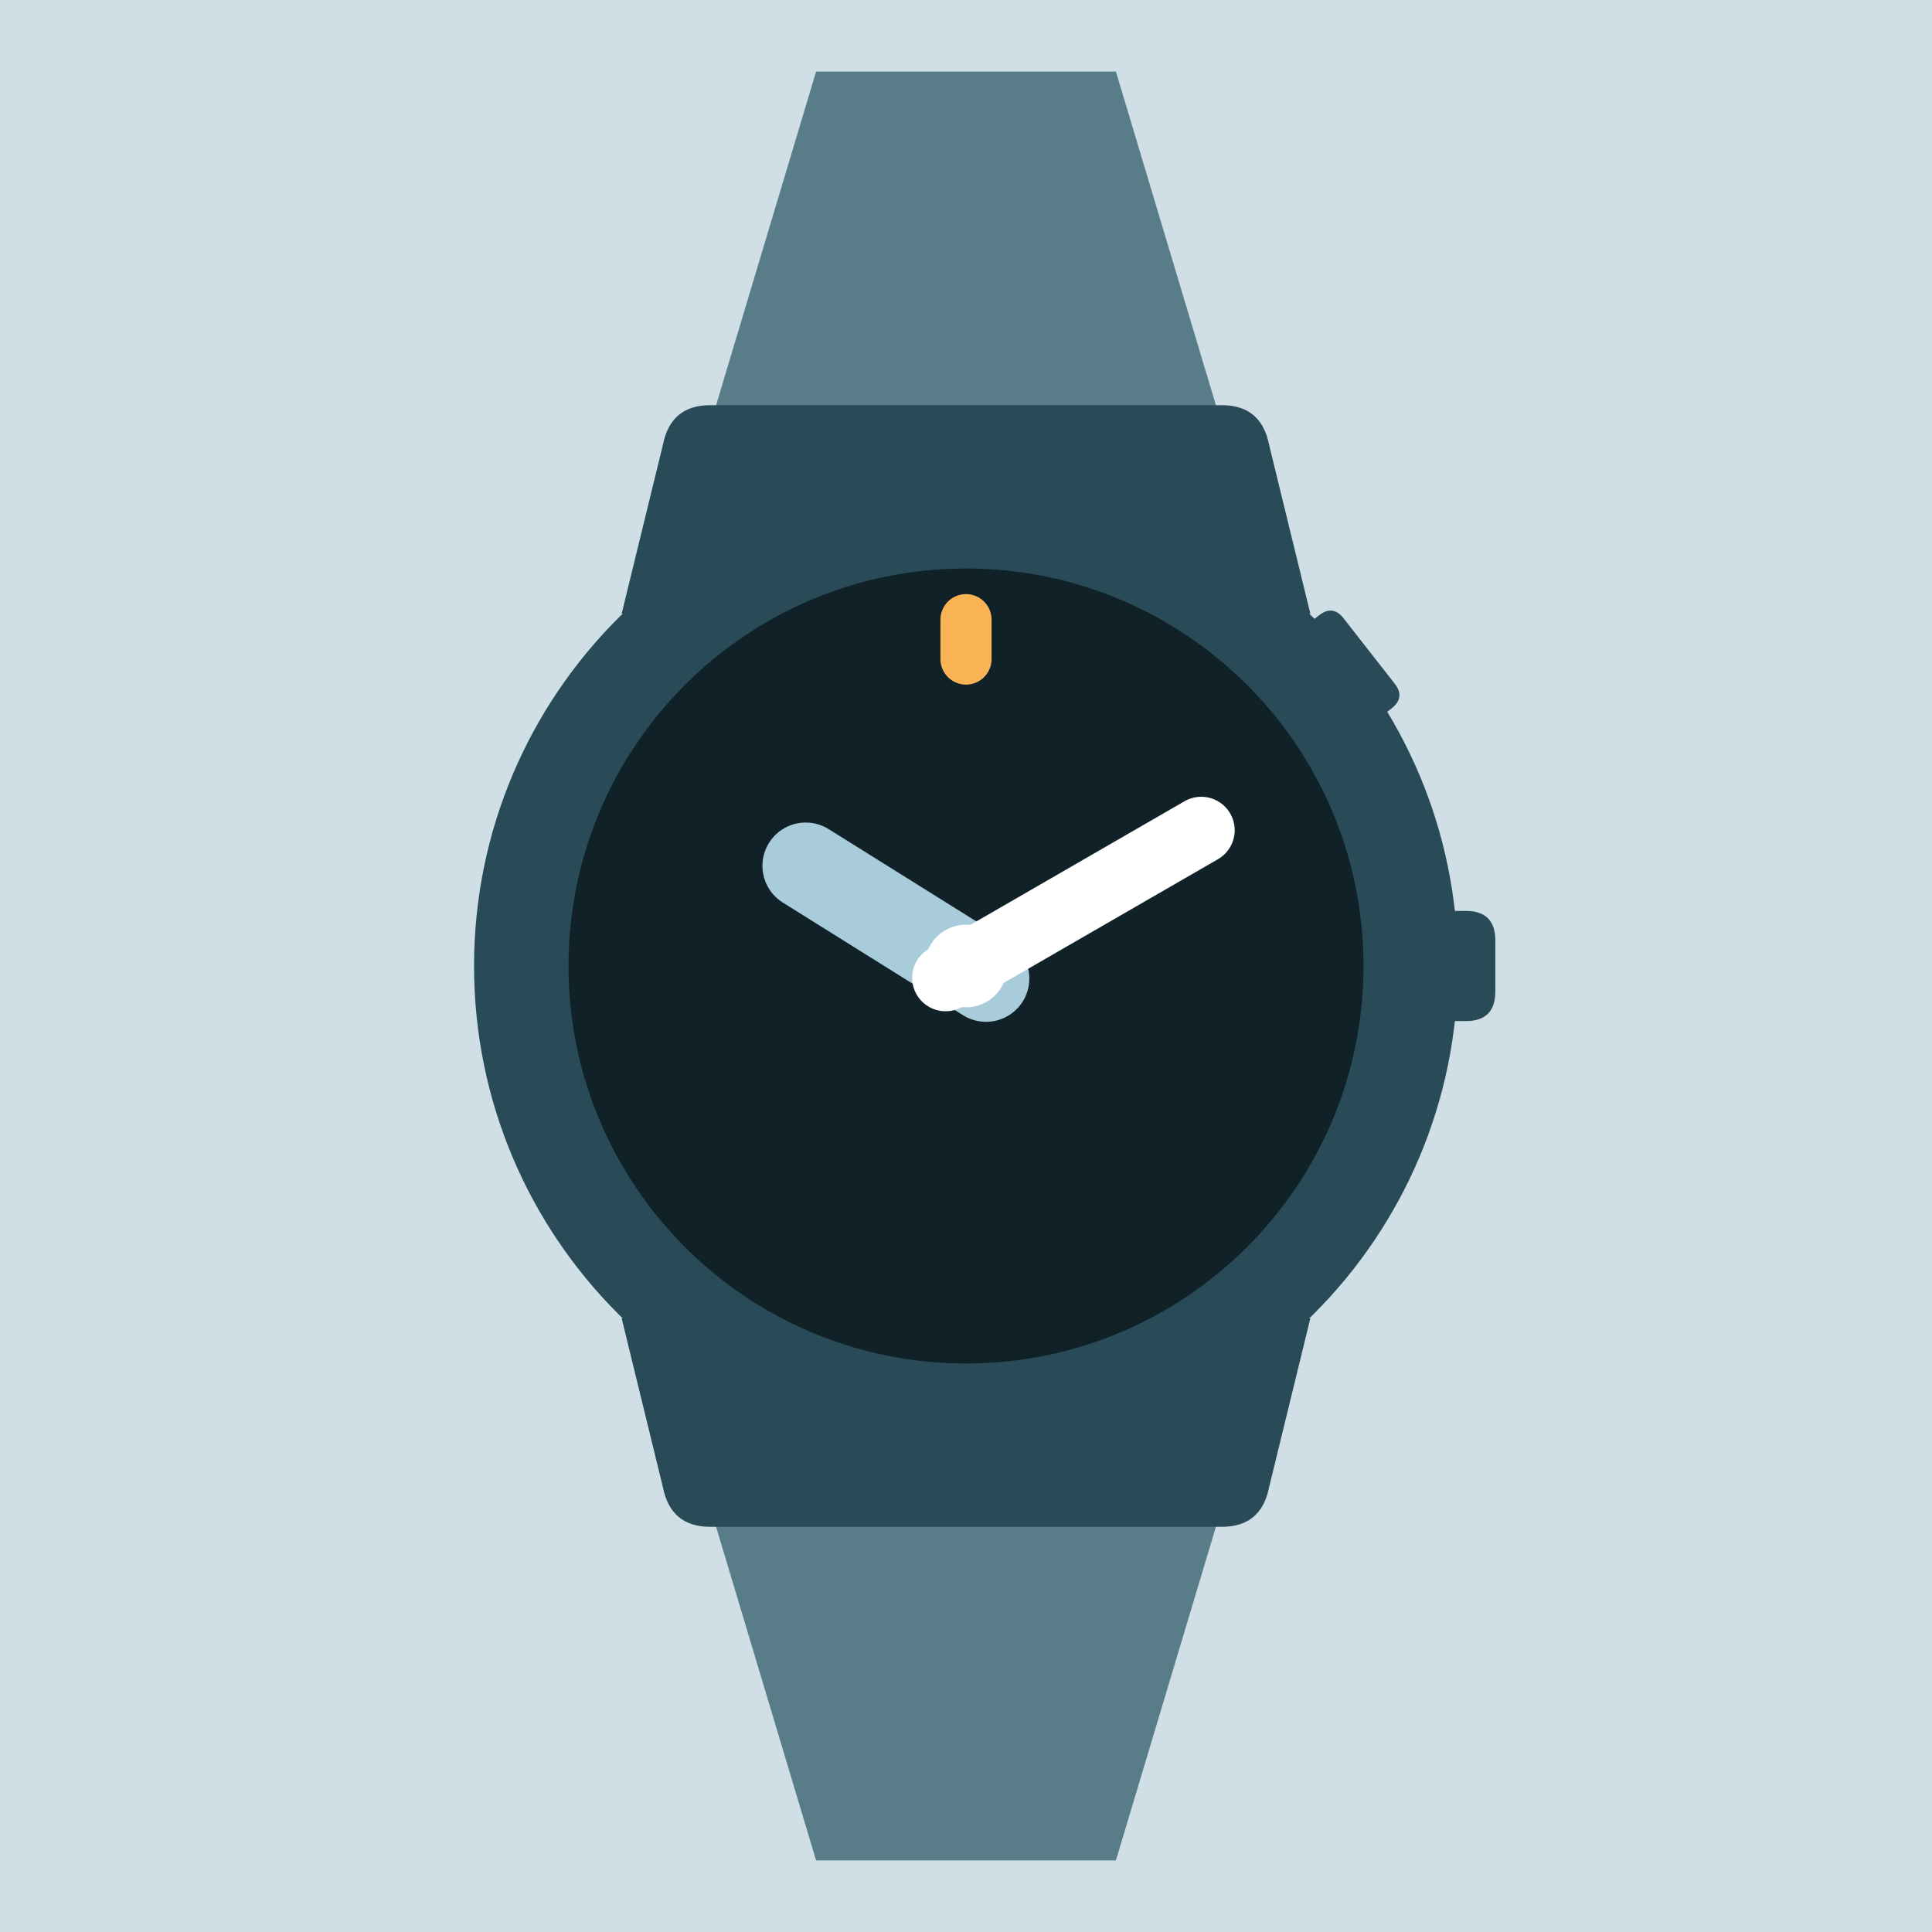
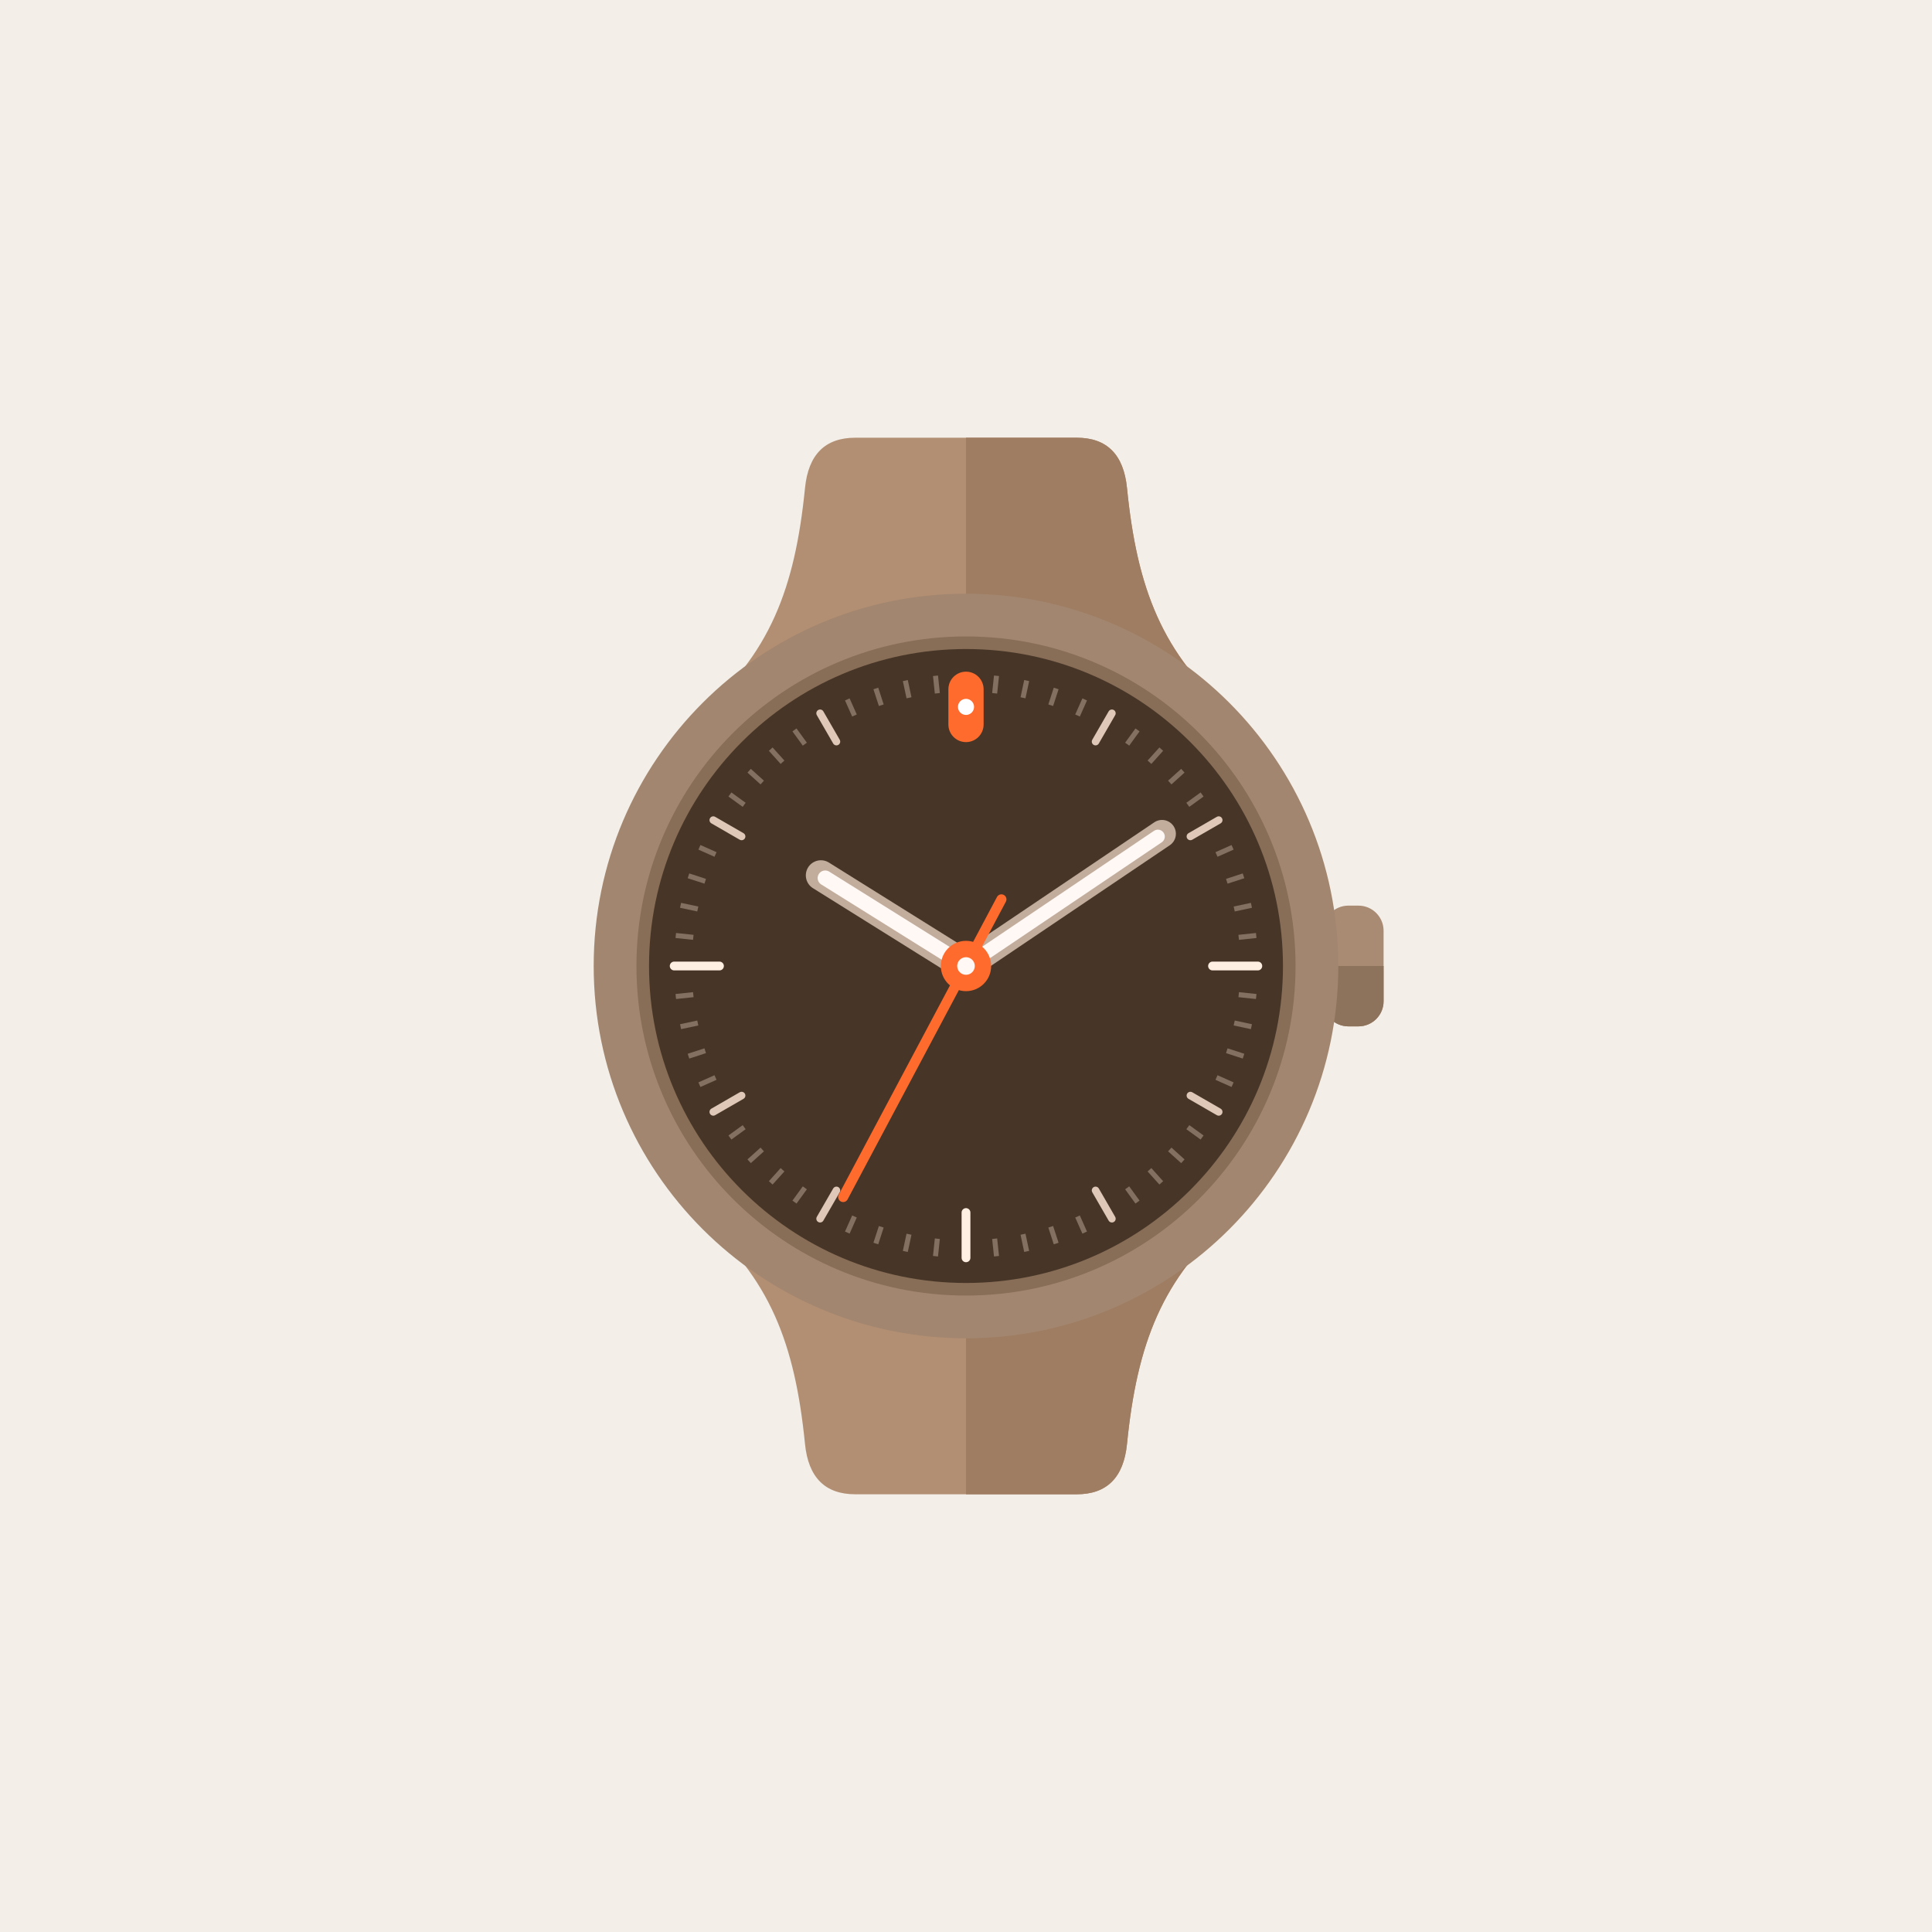
<svg xmlns="http://www.w3.org/2000/svg" width="108" height="108" viewBox="0 0 108 108">
-   <defs>
-     
-   </defs>
-   <g id="background">
-     <path fill="#D0DFE6" d="M0 0h108v108H0z" />
-   </g>
-   <g id="foreground">
-     <path fill="#597C89" d="M45.62,4H62.38L68.3,23.75H39.7Z M39.7,84.25H68.3L62.38,104H45.62Z" />
-     <path fill="#284B57" d="M80.4,50.92L81.94,50.92Q83.59,50.92 83.59,52.57L83.59,55.43Q83.59,57.08 81.94,57.08L80.4,57.08Z M72.77,35.15L73.73,34.4Q74.51,33.79 75.11,34.57L77.96,38.21Q78.57,38.99 77.79,39.6L76.84,40.35Z" />
-     <path fill="#284B57" d="M54,26.5a27.5,27.5 0,1 1,0 55a27.5,27.5 0,0 1,0 -55Z M34.75,34.31L37.06,24.85Q37.5,22.65 39.7,22.65H68.3Q70.5,22.65 70.94,24.85L73.25,34.31L54,30.9Z M54,77.1L73.25,73.69L70.94,83.15Q70.5,85.35 68.3,85.35H39.7Q37.5,85.35 37.06,83.15L34.75,73.69Z" />
-     <path fill="#102228" d="M54,31.78a22.22,22.22 0,1 1,0 44.44a22.22,22.22 0,0 1,0 -44.44Z" />
-     <path fill="none" d="M54,36.84L54,34.64" stroke="#FAB352" stroke-width="2.86" stroke-linecap="round" />
-     <path fill="none" d="M55.12,54.7L45.04,48.4" stroke="#A8CCDA" stroke-width="4.84" stroke-linecap="round" />
-     <path fill="none" d="M52.86,54.66L67.15,46.41" stroke="#FFFFFF" stroke-width="3.74" stroke-linecap="round" />
-     <path fill="#FFFFFF" d="M54,51.69a2.31,2.31 0,1 1,0 4.62a2.31,2.31 0,0 1,0 -4.62Z" />
+   <rect width="108" height="108" fill="#F3EEE7" />
+   <g transform="translate(18 18) scale(0.140625)">
+     <path fill="#B28F73" d="M256,46 L212,46 Q194,46 192,66 C188,106 178,132 150,156 L150,356 C178,380 188,406 192,446 Q194,466 212,466 L300,466 Q318,466 320,446 C324,406 334,380 362,356 L362,156 C334,132 324,106 320,66 Q318,46 300,46 Z" />
+     <path fill="#9E7D62" d="M256,46 L300,46 Q318,46 320,66 C324,106 334,132 362,156 L362,356 C334,380 324,406 320,446 Q318,466 300,466 L256,466 Z" />
+     <path fill="#A98B74" d="M408,232 H412 A10,10 0 0 1 422,242 V270 A10,10 0 0 1 412,280 H408 A10,10 0 0 1 398,270 V242 A10,10 0 0 1 408,232 Z" />
+     <path fill="#8D725C" d="M398,256 H422 V270 A10,10 0 0 1 412,280 H408 A10,10 0 0 1 398,270 Z" />
+     <path fill="#A3866F" d="M108,256 A148,148 0 1,1 404,256 A148,148 0 1,1 108,256 Z" />
+     <path fill="#886D57" d="M125,256 A131,131 0 1,1 387,256 A131,131 0 1,1 125,256 Z" />
+     <path fill="#473627" d="M130,256 A126,126 0 1,1 382,256 A126,126 0 1,1 130,256 Z" />
+     <path fill="#CEB7A7" fill-opacity="0.45" d="M365,255 L372,255 L372,257 L365,257 Z M364.51,266.4 L371.47,267.13 L371.26,269.12 L364.3,268.39 Z M362.83,277.68 L369.67,279.14 L369.26,281.1 L362.41,279.64 Z M359.97,288.73 L366.63,290.89 L366.01,292.8 L359.36,290.63 Z M355.98,299.42 L362.38,302.27 L361.56,304.09 L355.17,301.25 Z M350.9,309.63 L356.96,313.13 L355.96,314.87 L349.9,311.37 Z M344.77,319.26 L350.43,323.37 L349.26,324.99 L343.6,320.88 Z M337.67,328.19 L342.87,332.88 L341.54,334.36 L336.33,329.68 Z M329.68,336.33 L334.36,341.54 L332.88,342.87 L328.19,337.67 Z M320.88,343.6 L324.99,349.26 L323.37,350.43 L319.26,344.77 Z M311.37,349.9 L314.87,355.96 L313.13,356.96 L309.63,350.9 Z M301.25,355.17 L304.09,361.56 L302.27,362.38 L299.42,355.98 Z M290.63,359.36 L292.8,366.01 L290.89,366.63 L288.73,359.97 Z M279.64,362.41 L281.1,369.26 L279.14,369.67 L277.68,362.83 Z M268.39,364.3 L269.12,371.26 L267.13,371.47 L266.4,364.51 Z M257,365 L257,372 L255,372 L255,365 Z M245.6,364.51 L244.87,371.47 L242.88,371.26 L243.61,364.3 Z M234.32,362.83 L232.86,369.67 L230.9,369.26 L232.36,362.41 Z M223.27,359.97 L221.11,366.63 L219.2,366.01 L221.37,359.36 Z M212.58,355.98 L209.73,362.38 L207.91,361.56 L210.75,355.17 Z M202.37,350.9 L198.87,356.96 L197.13,355.96 L200.63,349.9 Z M192.74,344.77 L188.63,350.43 L187.01,349.26 L191.12,343.6 Z M183.81,337.67 L179.12,342.87 L177.64,341.54 L182.32,336.33 Z M175.67,329.68 L170.46,334.36 L169.13,332.88 L174.33,328.19 Z M168.4,320.88 L162.74,324.99 L161.57,323.37 L167.23,319.26 Z M162.1,311.37 L156.04,314.87 L155.04,313.13 L161.1,309.63 Z M156.83,301.25 L150.44,304.09 L149.62,302.27 L156.02,299.42 Z M152.64,290.63 L145.99,292.8 L145.37,290.89 L152.03,288.73 Z M149.59,279.64 L142.74,281.1 L142.33,279.14 L149.17,277.68 Z M147.7,268.39 L140.74,269.12 L140.53,267.13 L147.49,266.4 Z M147,257 L140,257 L140,255 L147,255 Z M147.49,245.6 L140.53,244.87 L140.74,242.88 L147.7,243.61 Z M149.17,234.32 L142.33,232.86 L142.74,230.9 L149.59,232.36 Z M152.03,223.27 L145.37,221.11 L145.99,219.2 L152.64,221.37 Z M156.02,212.58 L149.62,209.73 L150.44,207.91 L156.83,210.75 Z M161.1,202.37 L155.04,198.87 L156.04,197.13 L162.1,200.63 Z M167.23,192.74 L161.57,188.63 L162.74,187.01 L168.4,191.12 Z M174.33,183.81 L169.13,179.12 L170.46,177.64 L175.67,182.32 Z M182.32,175.67 L177.64,170.46 L179.12,169.13 L183.81,174.33 Z M191.12,168.4 L187.01,162.74 L188.63,161.57 L192.74,167.23 Z M200.63,162.1 L197.13,156.04 L198.87,155.04 L202.37,161.1 Z M210.75,156.83 L207.91,150.44 L209.73,149.62 L212.58,156.02 Z M221.37,152.64 L219.2,145.99 L221.11,145.37 L223.27,152.03 Z M232.36,149.59 L230.9,142.74 L232.86,142.33 L234.32,149.17 Z M243.61,147.7 L242.88,140.74 L244.87,140.53 L245.6,147.49 Z M255,147 L255,140 L257,140 L257,147 Z M266.4,147.49 L267.13,140.53 L269.12,140.74 L268.39,147.7 Z M277.68,149.17 L279.14,142.33 L281.1,142.74 L279.64,149.59 Z M288.73,152.03 L290.89,145.37 L292.8,145.99 L290.63,152.64 Z M299.42,156.02 L302.27,149.62 L304.09,150.44 L301.25,156.83 Z M309.63,161.1 L313.13,155.04 L314.87,156.04 L311.37,162.1 Z M319.26,167.23 L323.37,161.57 L324.99,162.74 L320.88,168.4 Z M328.19,174.33 L332.88,169.13 L334.36,170.46 L329.68,175.67 Z M336.33,182.32 L341.54,177.64 L342.87,179.12 L337.67,183.81 Z M343.6,191.12 L349.26,187.01 L350.43,188.63 L344.77,192.74 Z M349.9,200.63 L355.96,197.13 L356.96,198.87 L350.9,202.37 Z M355.17,210.75 L361.56,207.91 L362.38,209.73 L355.98,212.58 Z M359.36,221.37 L366.01,219.2 L366.63,221.11 L359.97,223.27 Z M362.41,232.36 L369.26,230.9 L369.67,232.86 L362.83,234.32 Z M364.3,243.61 L371.26,242.88 L371.47,244.87 L364.51,245.6 Z" />
+     <path fill="none" stroke="#FFEEE2" stroke-width="3.5" stroke-linecap="round" d="M372,256 L354,256 M256,372 L256,354 M140,256 L158,256" />
+     <path fill="none" stroke="#DFC8B7" stroke-width="3" stroke-linecap="round" d="M314,155.54 L307.5,166.8 M356.46,198 L345.2,204.5 M356.46,314 L345.2,307.5 M314,356.46 L307.5,345.2 M198,356.46 L204.5,345.2 M155.54,314 L166.8,307.5 M155.54,198 L166.8,204.5 M198,155.54 L204.5,166.8" />
+     <path fill="#FF6B2C" d="M249,146 A7,7 0 0 1 263,146 V160 A7,7 0 0 1 249,160 Z" />
+     <path fill="#FFFFFF" d="M252.8,153 A3.2,3.2 0 1,1 259.2,153 A3.2,3.2 0 1,1 252.8,153 Z" />
+     <path fill="none" stroke="#C2AD9D" stroke-width="12" stroke-linecap="round" d="M256,256 L198.33,219.97" />
+     <path fill="none" stroke="#FFF8F5" stroke-width="6" stroke-linecap="round" d="M256,256 L200.03,221.03" />
+     <path fill="none" stroke="#C2AD9D" stroke-width="11" stroke-linecap="round" d="M256,256 L333.93,203.44" />
+     <path fill="none" stroke="#FFF8F5" stroke-width="5.5" stroke-linecap="round" d="M256,256 L332.27,204.55" />
+     <path fill="none" stroke="#FF6B2C" stroke-width="4" stroke-linecap="round" d="M270.08,229.51 L207.17,347.83" />
+     <path fill="#FF6B2C" d="M246,256 A10,10 0 1,1 266,256 A10,10 0 1,1 246,256 Z" />
+     <path fill="#FFF8F5" d="M252.5,256 A3.5,3.5 0 1,1 259.5,256 A3.5,3.5 0 1,1 252.5,256 Z" />
  </g>
</svg>
